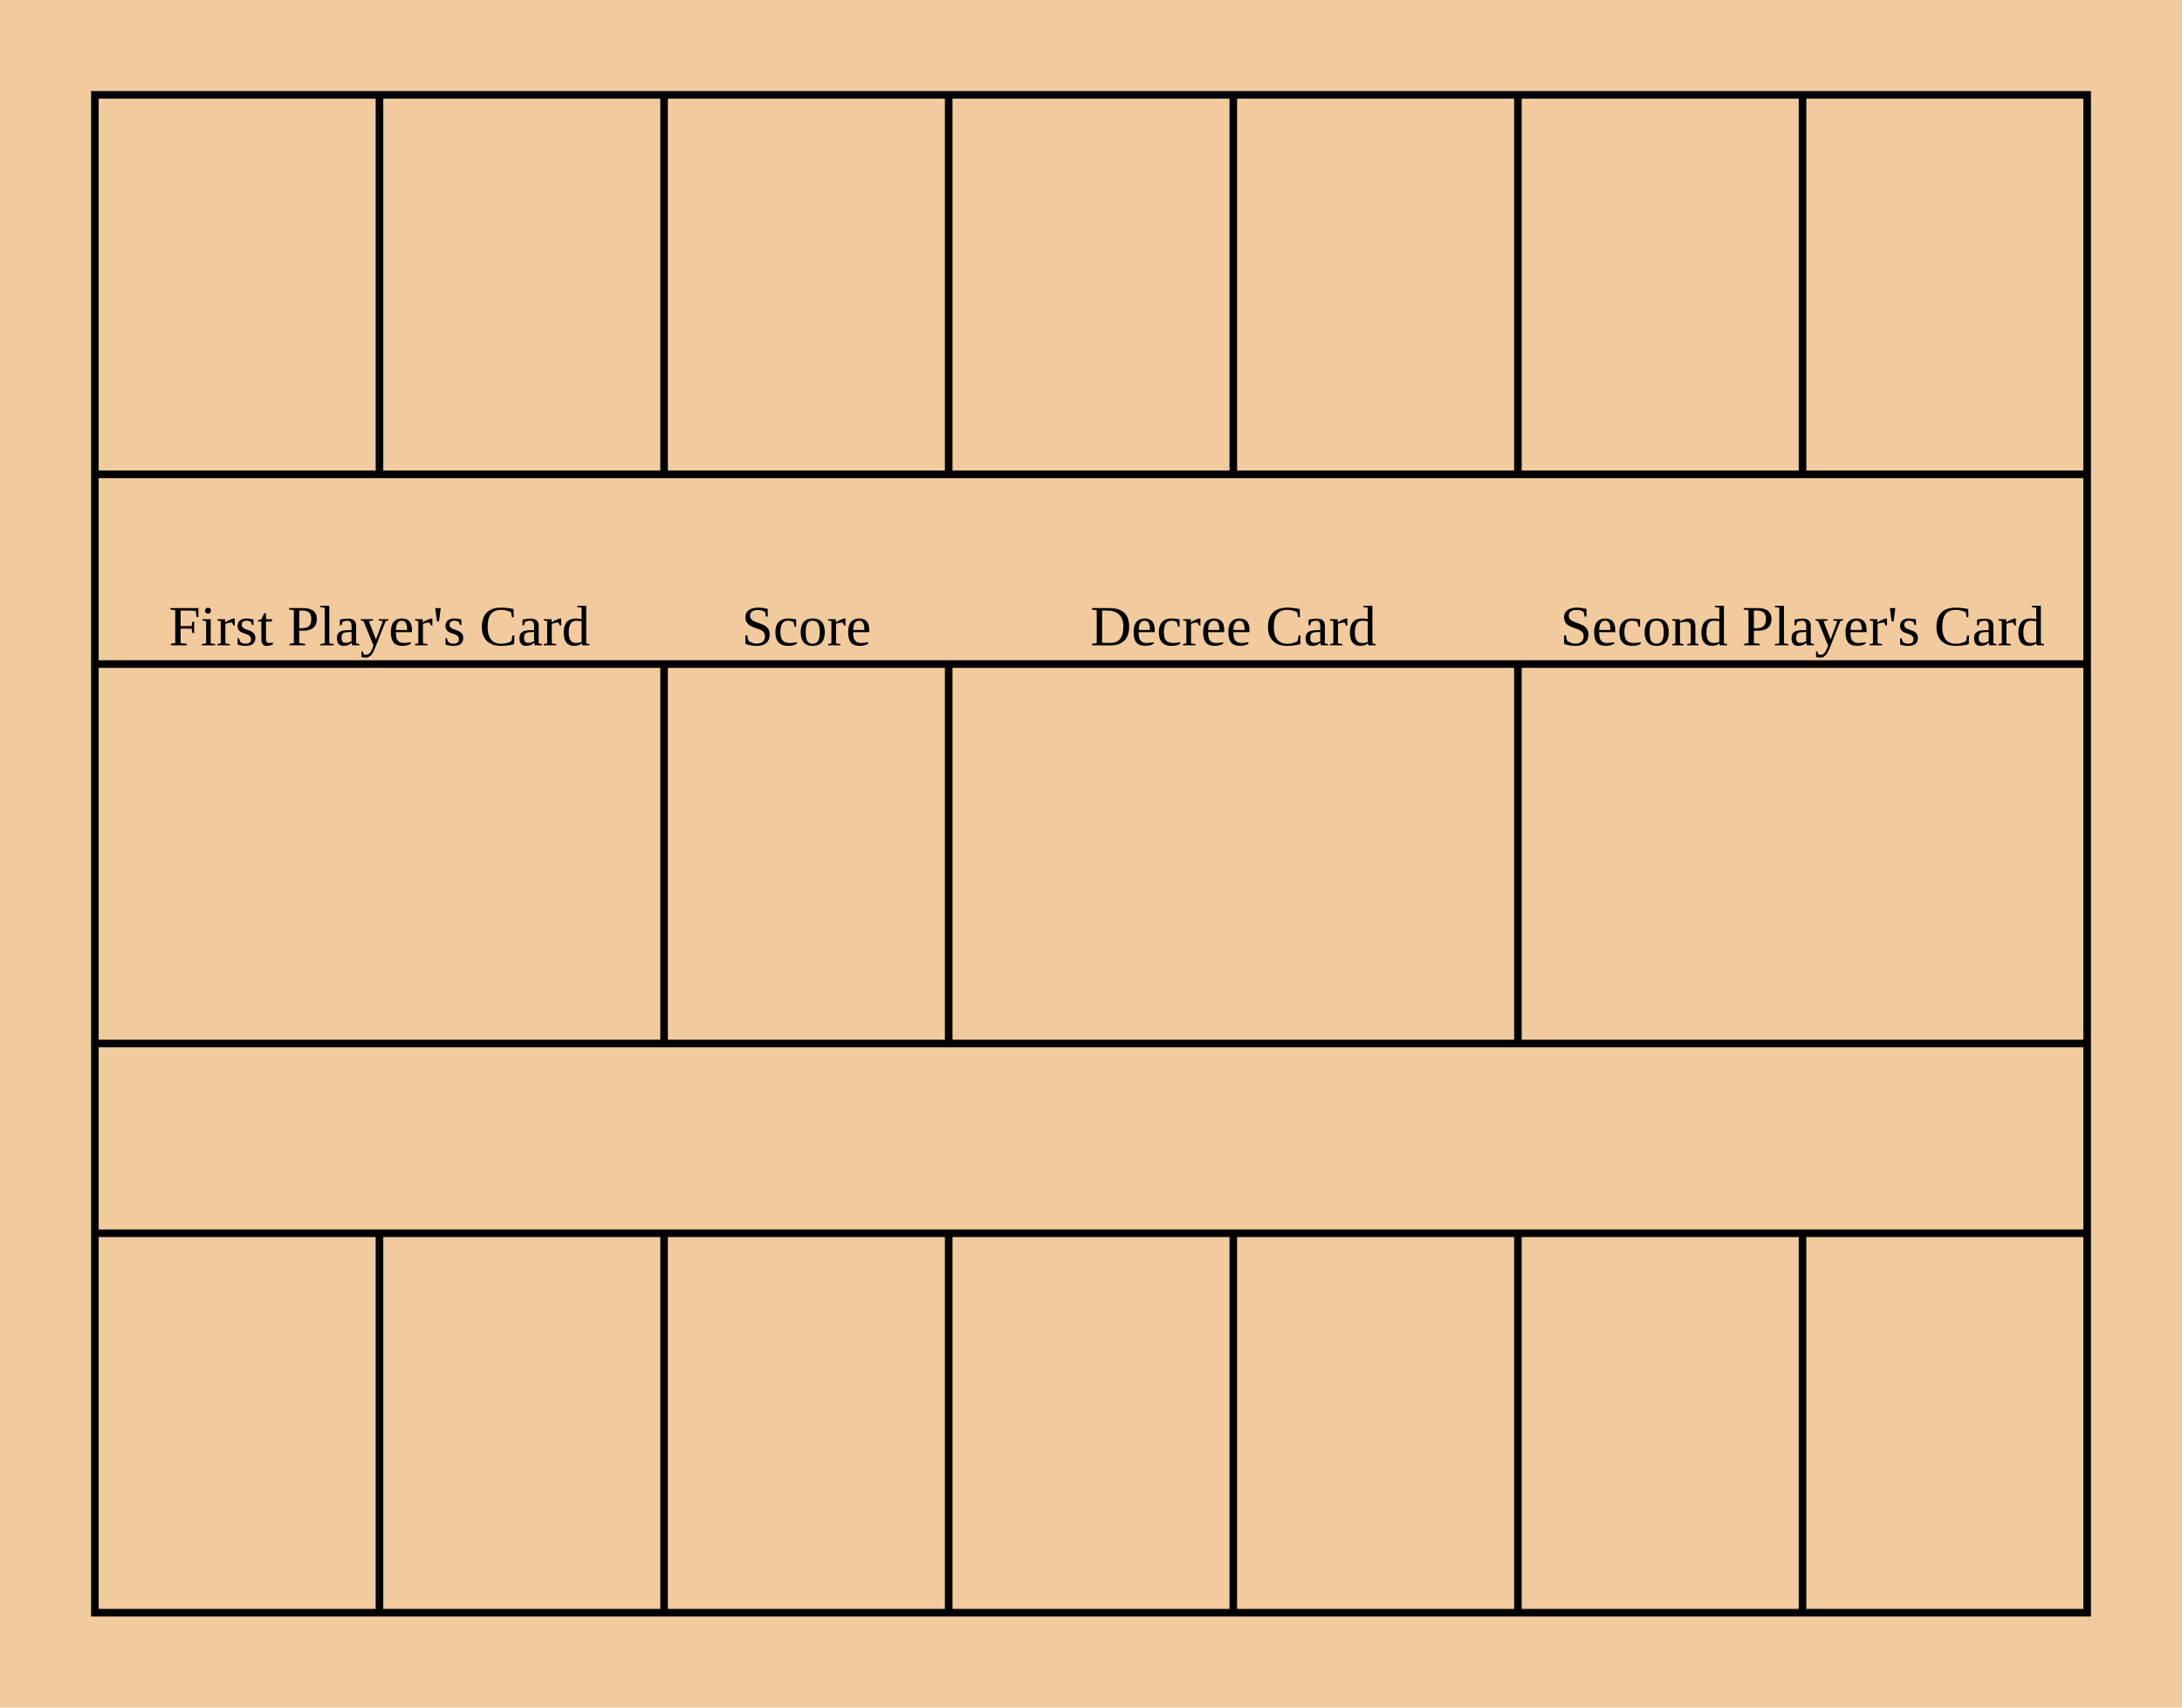
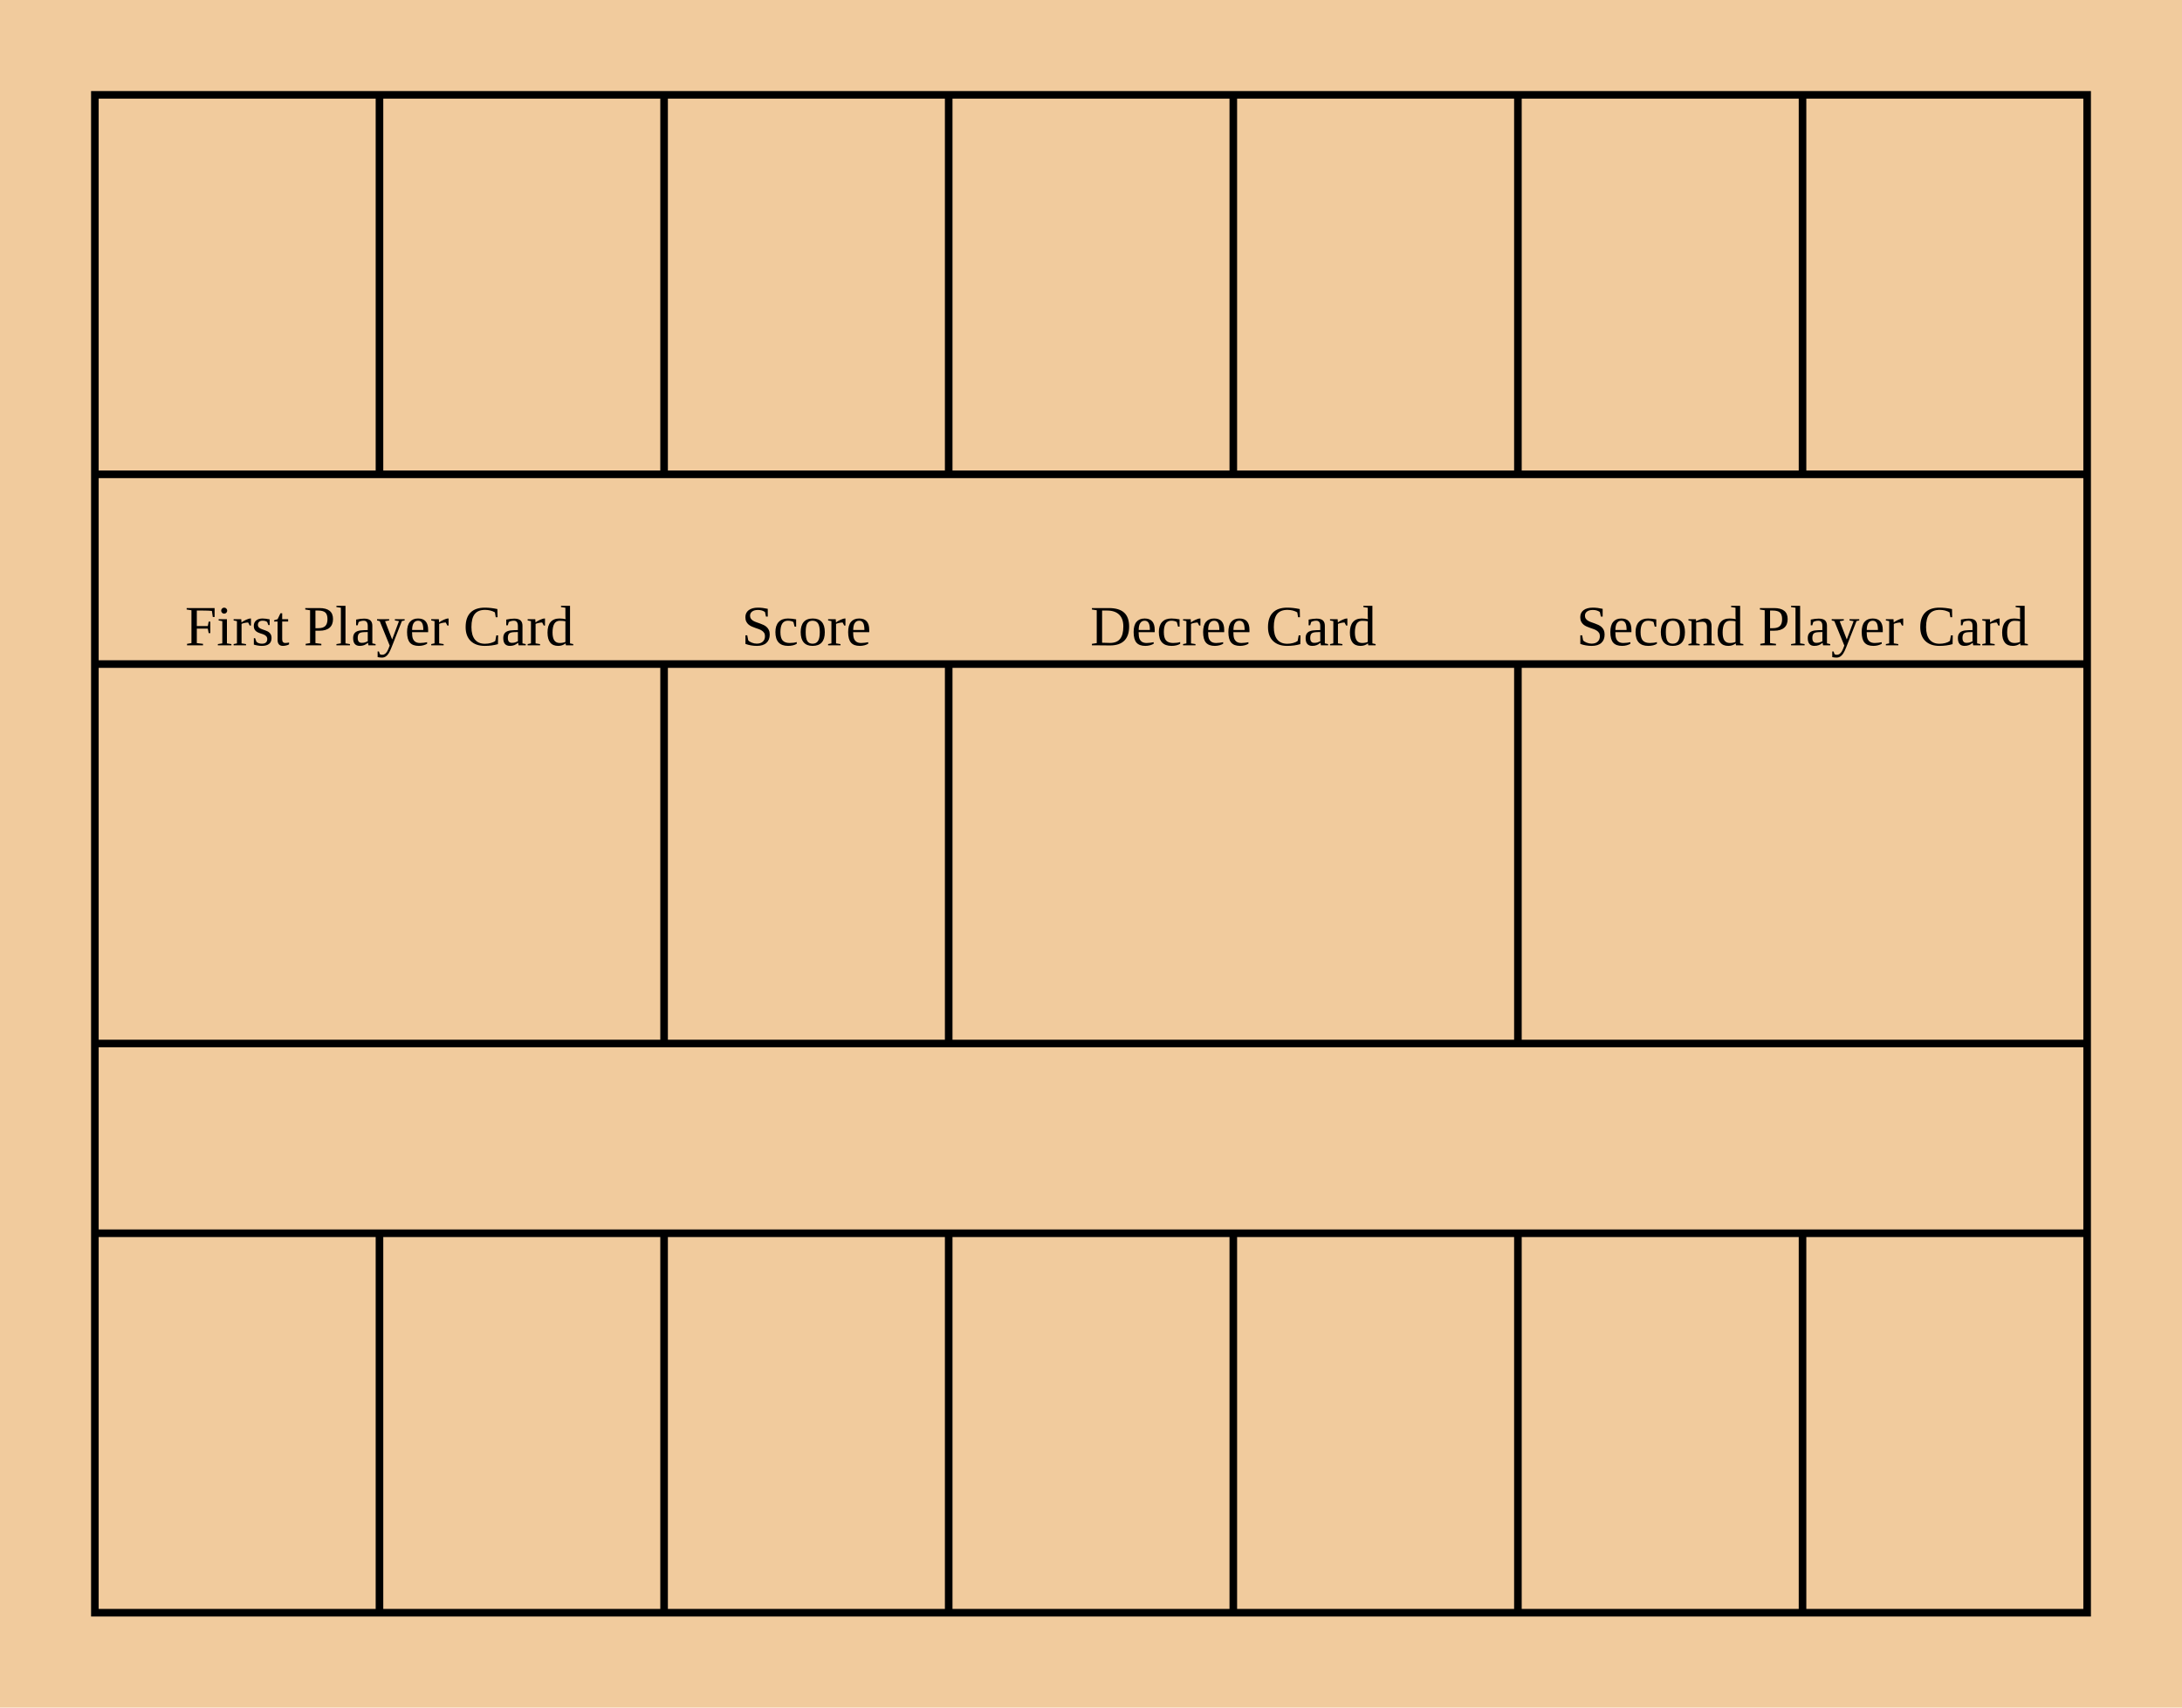
<svg xmlns="http://www.w3.org/2000/svg" viewBox="0 0 1150 900">
  <rect x="0" y="0" width="1150" height="900" fill="#f1cb9d" />
  <rect x="50" y="50" width="1050" height="800" fill="#f1cb9d" stroke="black" stroke-width="4" />
  <line x1="50" y1="250" x2="1100" y2="250" stroke="black" stroke-width="4" />
  <line x1="50" y1="650" x2="1100" y2="650" stroke="black" stroke-width="4" />
  <line x1="50" y1="350" x2="1100" y2="350" stroke="black" stroke-width="4" />
  <line x1="50" y1="550" x2="1100" y2="550" stroke="black" stroke-width="4" />
  <line x1="200" y1="50" x2="200" y2="250" stroke="black" stroke-width="4" />
  <line x1="200" y1="650" x2="200" y2="850" stroke="black" stroke-width="4" />
  <line x1="350" y1="50" x2="350" y2="250" stroke="black" stroke-width="4" />
  <line x1="350" y1="650" x2="350" y2="850" stroke="black" stroke-width="4" />
  <line x1="500" y1="50" x2="500" y2="250" stroke="black" stroke-width="4" />
  <line x1="500" y1="650" x2="500" y2="850" stroke="black" stroke-width="4" />
  <line x1="650" y1="50" x2="650" y2="250" stroke="black" stroke-width="4" />
  <line x1="650" y1="650" x2="650" y2="850" stroke="black" stroke-width="4" />
  <line x1="800" y1="50" x2="800" y2="250" stroke="black" stroke-width="4" />
  <line x1="800" y1="650" x2="800" y2="850" stroke="black" stroke-width="4" />
  <line x1="950" y1="50" x2="950" y2="250" stroke="black" stroke-width="4" />
  <line x1="950" y1="650" x2="950" y2="850" stroke="black" stroke-width="4" />
  <line x1="350" y1="350" x2="350" y2="550" stroke="black" stroke-width="4" />
  <line x1="500" y1="350" x2="500" y2="550" stroke="black" stroke-width="4" />
  <line x1="800" y1="350" x2="800" y2="550" stroke="black" stroke-width="4" />
-   <text x="200" y="330" font-size="30" text-anchor="middle" dominant-baseline="central" fill="#000000">First Player's Card</text>
-   <text x="950" y="330" font-size="30" text-anchor="middle" dominant-baseline="central" fill="#000000">Second Player's Card</text>
+   <text x="200" y="330" font-size="30" text-anchor="middle" dominant-baseline="central" fill="#000000">First Player Card</text>
+   <text x="950" y="330" font-size="30" text-anchor="middle" dominant-baseline="central" fill="#000000">Second Player Card</text>
  <text x="650" y="330" font-size="30" text-anchor="middle" dominant-baseline="central" fill="#000000">Decree Card</text>
  <text x="425" y="330" font-size="30" text-anchor="middle" dominant-baseline="central" fill="#000000">Score</text>
</svg>
